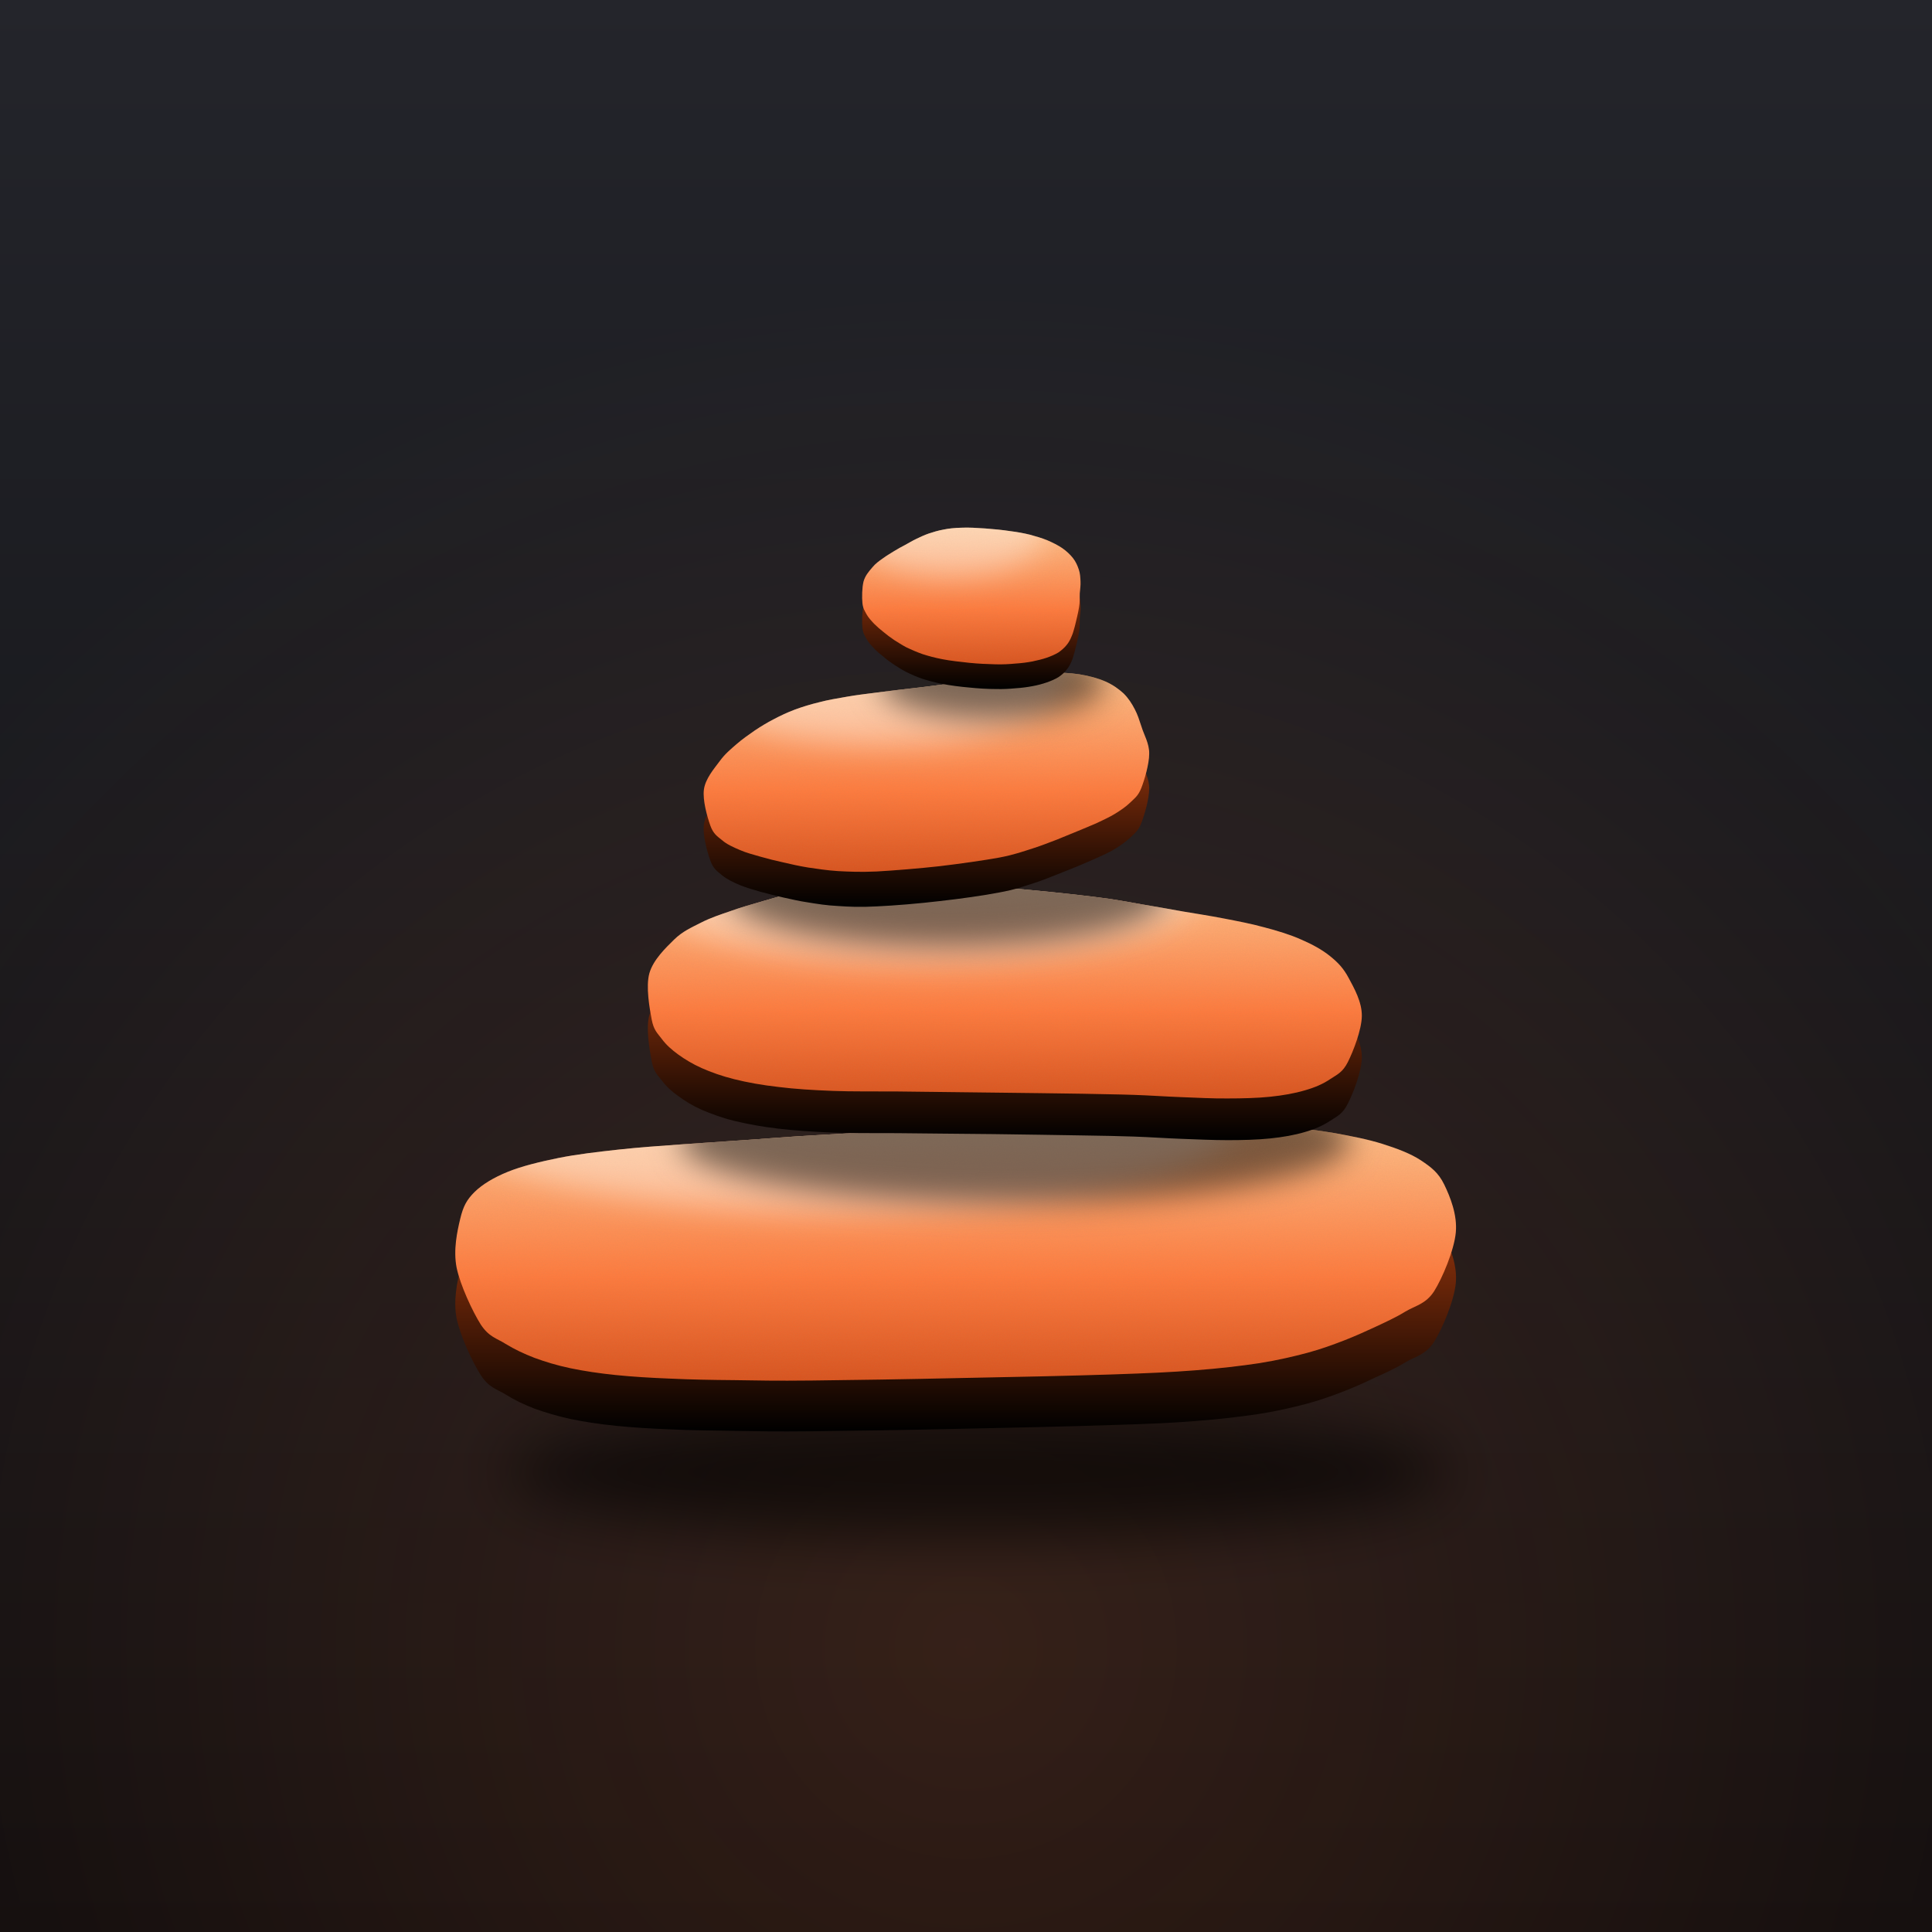
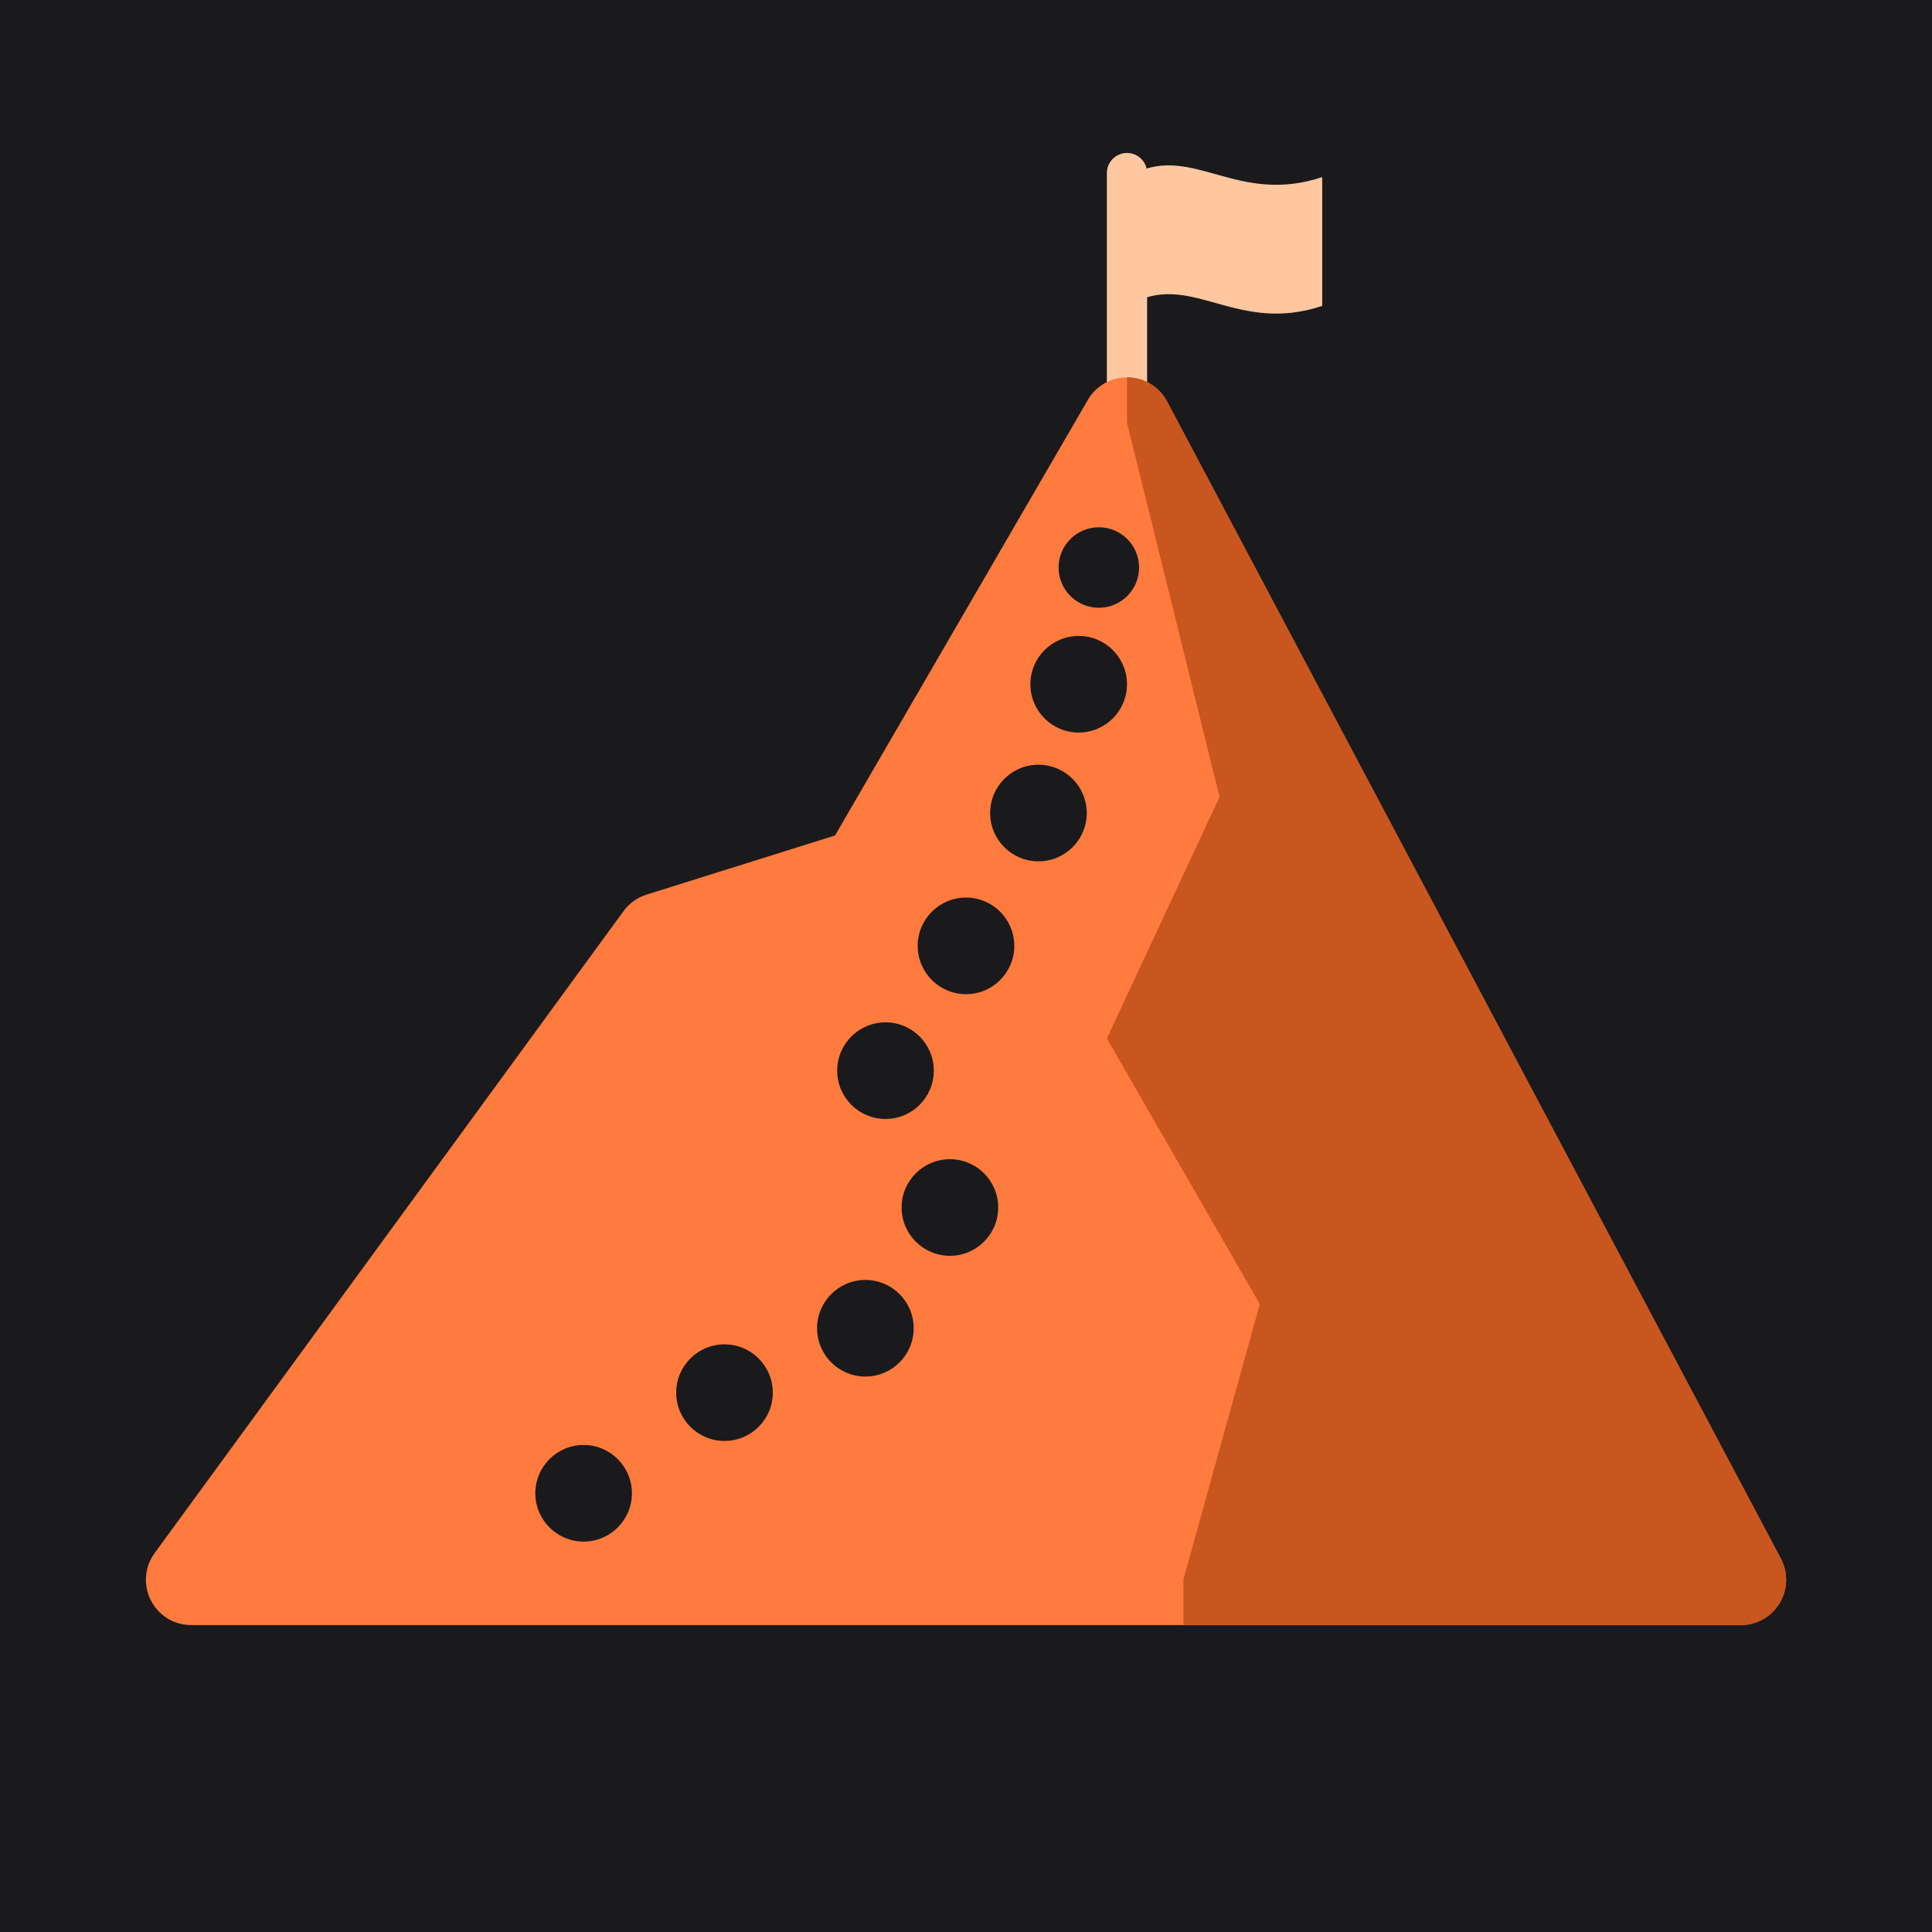
<svg xmlns="http://www.w3.org/2000/svg" viewBox="0 0 1024 1024">
-   <defs>
-     <filter id="blur8" x="-50%" y="-50%" width="200%" height="200%">
-       <feGaussianBlur stdDeviation="8" />
-     </filter>
-     <filter id="blur16" x="-50%" y="-50%" width="200%" height="200%">
-       <feGaussianBlur stdDeviation="16" />
-     </filter>
-     <filter id="blur28" x="-50%" y="-50%" width="200%" height="200%">
-       <feGaussianBlur stdDeviation="28" />
-     </filter>
-     <filter id="blur4" x="-50%" y="-50%" width="200%" height="200%">
-       <feGaussianBlur stdDeviation="4" />
-     </filter>
-     <filter id="grain" x="0" y="0" width="100%" height="100%">
-       <feTurbulence type="fractalNoise" baseFrequency="1.6" numOctaves="2" seed="7" />
-       <feColorMatrix values="0 0 0 0 .35  0 0 0 0 .25  0 0 0 0 .15  0 0 0 .5 0" />
-       <feComposite in2="SourceGraphic" operator="in" />
-     </filter>
-     <linearGradient id="rim" x1="0" y1="0" x2="0" y2="1">
-       <stop offset="0" stop-color="#fff" stop-opacity="0.55" />
-       <stop offset="0.18" stop-color="#fff" stop-opacity="0.08" />
-       <stop offset="0.6" stop-color="#fff" stop-opacity="0" />
-       <stop offset="1" stop-color="#000" stop-opacity="0.25" />
-     </linearGradient>
-     <linearGradient id="sheen" x1="0" y1="0" x2="0" y2="1">
-       <stop offset="0" stop-color="#fff" stop-opacity="0.22" />
-       <stop offset="0.5" stop-color="#fff" stop-opacity="0" />
-     </linearGradient>
-     <linearGradient id="night" x1="0" y1="0" x2="0" y2="1">
-       <stop offset="0" stop-color="#24252B" />
-       <stop offset="1" stop-color="#0B0B0D" />
-     </linearGradient>
-     <radialGradient id="nightlight" cx="0.5" cy="0.85" r="0.7">
-       <stop offset="0" stop-color="#FF7A3D" stop-opacity="0.16" />
-       <stop offset="1" stop-color="#FF7A3D" stop-opacity="0" />
-     </radialGradient>
-     <linearGradient id="c2fill" x1="0" y1="0" x2="0" y2="1">
-       <stop offset="0" stop-color="#FFC08A" />
-       <stop offset="0.6" stop-color="#FF7A3D" />
-       <stop offset="1" stop-color="#D9531E" />
-     </linearGradient>
-     <linearGradient id="c2side" x1="0" y1="0" x2="0" y2="1">
-       <stop offset="0" stop-color="#B8410F" />
-       <stop offset="1" stop-color="#000" />
-     </linearGradient>
-     <clipPath id="tileclip">
-       <path d="M0 0H1024V1024H0Z" />
-     </clipPath>
-   </defs>
-   <g filter="url(#tileshadow)" />
-   <path d="M0 0H1024V1024H0Z" fill="url(#night)" />
-   <path d="M0 0H1024V1024H0Z" fill="url(#nightlight)" />
-   <ellipse cx="518" cy="780.16" rx="250.0" ry="33.6" fill="#000" opacity="0.6" filter="url(#blur16)" />
-   <path d="M771.6 680.1 C770.7 689.5 764.5 704.2 760.1 711.2 C755.6 718.2 750.1 718.9 744.8 722.1 C739.6 725.3 734.2 727.7 728.7 730.2 C723.3 732.8 718.2 735.1 712.3 737.4 C706.3 739.7 700.4 741.9 693.0 743.9 C685.5 745.9 677.4 747.8 667.5 749.4 C657.5 750.9 646.5 752.2 633.4 753.2 C620.4 754.2 609.8 754.7 589.0 755.3 C568.1 756.0 534.8 756.8 508.4 757.3 C482.0 757.9 450.3 758.4 430.5 758.6 C410.6 758.8 401.8 758.6 389.3 758.4 C376.8 758.2 366.0 758.1 355.5 757.6 C345.0 757.2 335.3 756.6 326.4 755.7 C317.6 754.8 309.6 753.6 302.4 752.1 C295.2 750.5 289.1 748.7 283.3 746.6 C277.6 744.4 272.8 742.1 268.0 739.1 C263.3 736.2 259.2 735.6 254.8 728.8 C250.5 722.1 243.9 708.0 242.0 698.7 C240.2 689.4 242.3 679.6 243.9 673.0 C245.5 666.3 247.3 662.9 251.5 658.7 C255.7 654.5 261.7 651.0 269.1 648.0 C276.5 645.0 286.0 642.6 295.8 640.7 C305.6 638.7 317.0 637.4 327.9 636.2 C338.9 634.9 350.4 634.2 361.7 633.4 C373.0 632.5 383.7 631.9 395.8 631.1 C407.8 630.3 415.8 629.5 433.8 628.4 C451.8 627.4 480.1 625.9 503.7 624.7 C527.4 623.6 557.0 622.3 575.7 621.6 C594.5 621.0 603.8 620.8 616.2 620.8 C628.5 620.9 639.1 621.2 649.7 621.7 C660.3 622.2 670.1 622.9 679.7 623.9 C689.4 624.9 698.7 626.0 707.6 627.5 C716.4 629.1 725.2 630.8 732.8 633.2 C740.4 635.6 747.6 638.3 753.1 641.9 C758.5 645.5 762.4 648.4 765.5 654.8 C768.6 661.2 772.5 670.7 771.6 680.1Z" fill="url(#c2side)" />
-   <path d="M771.6 653.3 C770.7 662.7 764.5 677.4 760.1 684.4 C755.6 691.3 750.1 692.0 744.8 695.2 C739.6 698.4 734.2 700.8 728.7 703.4 C723.3 705.9 718.2 708.2 712.3 710.5 C706.3 712.8 700.4 715.0 693.0 717.0 C685.5 719.0 677.4 720.9 667.5 722.5 C657.5 724.0 646.5 725.3 633.4 726.3 C620.4 727.3 609.8 727.8 589.0 728.5 C568.1 729.2 534.8 729.9 508.4 730.4 C482.0 731.0 450.3 731.5 430.5 731.7 C410.6 731.9 401.8 731.7 389.3 731.5 C376.8 731.4 366.0 731.2 355.5 730.7 C345.0 730.3 335.3 729.7 326.4 728.8 C317.6 727.9 309.6 726.7 302.4 725.2 C295.2 723.7 289.1 721.8 283.3 719.7 C277.6 717.5 272.8 715.2 268.0 712.3 C263.3 709.3 259.2 708.7 254.8 702.0 C250.5 695.2 243.9 681.1 242.0 671.8 C240.2 662.5 242.3 652.8 243.9 646.1 C245.5 639.4 247.3 636.0 251.5 631.8 C255.7 627.7 261.7 624.1 269.1 621.1 C276.5 618.1 286.0 615.8 295.8 613.8 C305.6 611.8 317.0 610.5 327.9 609.3 C338.9 608.1 350.4 607.3 361.7 606.5 C373.0 605.7 383.7 605.0 395.8 604.2 C407.8 603.4 415.8 602.6 433.8 601.6 C451.8 600.5 480.1 599.0 503.7 597.8 C527.4 596.7 557.0 595.4 575.7 594.7 C594.5 594.1 603.8 594.0 616.2 594.0 C628.5 594.0 639.1 594.3 649.7 594.8 C660.3 595.3 670.1 596.0 679.7 597.0 C689.4 598.0 698.7 599.1 707.6 600.6 C716.4 602.2 725.2 603.9 732.8 606.3 C740.4 608.7 747.6 611.4 753.1 615.0 C758.5 618.6 762.4 621.5 765.5 627.9 C768.6 634.3 772.5 643.9 771.6 653.3Z" fill="url(#c2fill)" />
-   <clipPath id="c2c0">
-     <path d="M771.6 653.3 C770.7 662.7 764.5 677.4 760.1 684.4 C755.6 691.3 750.1 692.0 744.8 695.2 C739.6 698.4 734.2 700.8 728.7 703.4 C723.3 705.9 718.2 708.2 712.3 710.5 C706.3 712.8 700.4 715.0 693.0 717.0 C685.5 719.0 677.4 720.9 667.5 722.5 C657.5 724.0 646.5 725.3 633.4 726.3 C620.4 727.3 609.8 727.8 589.0 728.5 C568.1 729.2 534.8 729.9 508.4 730.4 C482.0 731.0 450.3 731.5 430.5 731.7 C410.6 731.9 401.8 731.7 389.3 731.5 C376.8 731.4 366.0 731.2 355.5 730.7 C345.0 730.3 335.3 729.7 326.4 728.8 C317.6 727.9 309.6 726.7 302.4 725.2 C295.2 723.7 289.1 721.8 283.3 719.7 C277.6 717.5 272.8 715.2 268.0 712.3 C263.3 709.3 259.2 708.7 254.8 702.0 C250.5 695.2 243.9 681.1 242.0 671.8 C240.2 662.5 242.3 652.8 243.9 646.1 C245.5 639.4 247.3 636.0 251.5 631.8 C255.7 627.7 261.7 624.1 269.1 621.1 C276.5 618.1 286.0 615.8 295.8 613.8 C305.6 611.8 317.0 610.5 327.9 609.3 C338.9 608.1 350.4 607.3 361.7 606.5 C373.0 605.7 383.7 605.0 395.8 604.2 C407.8 603.4 415.8 602.6 433.8 601.6 C451.8 600.5 480.1 599.0 503.7 597.8 C527.4 596.7 557.0 595.4 575.7 594.7 C594.5 594.1 603.8 594.0 616.2 594.0 C628.5 594.0 639.1 594.3 649.7 594.8 C660.3 595.3 670.1 596.0 679.7 597.0 C689.4 598.0 698.7 599.1 707.6 600.6 C716.4 602.2 725.2 603.9 732.8 606.3 C740.4 608.7 747.6 611.4 753.1 615.0 C758.5 618.6 762.4 621.5 765.5 627.9 C768.6 634.3 772.5 643.9 771.6 653.3Z" />
-   </clipPath>
-   <g clip-path="url(#c2c0)">
-     <path d="M771.6 653.3 C770.7 662.7 764.5 677.4 760.1 684.4 C755.6 691.3 750.1 692.0 744.8 695.2 C739.6 698.4 734.2 700.8 728.7 703.4 C723.3 705.9 718.2 708.2 712.3 710.5 C706.3 712.8 700.4 715.0 693.0 717.0 C685.5 719.0 677.4 720.9 667.5 722.5 C657.5 724.0 646.5 725.3 633.4 726.3 C620.4 727.3 609.8 727.8 589.0 728.5 C568.1 729.2 534.8 729.9 508.4 730.4 C482.0 731.0 450.3 731.5 430.5 731.7 C410.6 731.9 401.8 731.7 389.3 731.5 C376.8 731.4 366.0 731.2 355.5 730.7 C345.0 730.3 335.3 729.7 326.4 728.8 C317.6 727.9 309.6 726.7 302.4 725.2 C295.2 723.7 289.1 721.8 283.3 719.7 C277.6 717.5 272.8 715.2 268.0 712.3 C263.3 709.3 259.2 708.7 254.8 702.0 C250.5 695.2 243.9 681.1 242.0 671.8 C240.2 662.5 242.3 652.8 243.9 646.1 C245.5 639.4 247.3 636.0 251.5 631.8 C255.7 627.7 261.7 624.1 269.1 621.1 C276.5 618.1 286.0 615.8 295.8 613.8 C305.6 611.8 317.0 610.5 327.9 609.3 C338.9 608.1 350.4 607.3 361.7 606.5 C373.0 605.7 383.7 605.0 395.8 604.2 C407.8 603.4 415.8 602.6 433.8 601.6 C451.8 600.5 480.1 599.0 503.7 597.8 C527.4 596.7 557.0 595.4 575.7 594.7 C594.5 594.1 603.8 594.0 616.2 594.0 C628.5 594.0 639.1 594.3 649.7 594.8 C660.3 595.3 670.1 596.0 679.7 597.0 C689.4 598.0 698.7 599.1 707.6 600.6 C716.4 602.2 725.2 603.9 732.8 606.3 C740.4 608.7 747.6 611.4 753.1 615.0 C758.5 618.6 762.4 621.5 765.5 627.9 C768.6 634.3 772.5 643.9 771.6 653.3Z" fill="#fff" filter="url(#grain)" opacity=".22" />
-     <ellipse cx="446.0" cy="592.0" rx="210.0" ry="50.4" fill="#fff" opacity="0.36" filter="url(#blur8)" />
-     <ellipse cx="538" cy="604.24" rx="178.0" ry="33.12" fill="#000" opacity=".5" filter="url(#blur8)" />
-   </g>
-   <path d="M721.8 560.6 C721.7 568.0 717.2 579.4 714.4 584.9 C711.6 590.5 708.9 591.5 705.1 594.0 C701.3 596.5 696.9 598.5 691.6 600.0 C686.2 601.6 680.0 602.7 673.2 603.4 C666.4 604.1 658.5 604.3 650.7 604.3 C642.8 604.3 634.4 603.9 626.1 603.6 C617.8 603.3 609.7 602.7 600.9 602.4 C592.2 602.1 586.1 602.0 573.7 601.8 C561.4 601.6 543.2 601.3 526.9 601.1 C510.5 600.9 489.8 600.8 475.6 600.6 C461.4 600.5 452.1 600.7 441.5 600.3 C431.0 599.9 421.2 599.2 412.5 598.2 C403.7 597.2 396.0 595.7 389.2 594.1 C382.4 592.4 376.9 590.3 371.9 588.2 C367.0 586.0 363.1 583.6 359.6 581.0 C356.0 578.5 353.1 575.8 350.8 572.7 C348.4 569.6 346.5 568.2 345.4 562.4 C344.3 556.6 342.2 544.9 344.2 537.9 C346.2 530.8 352.7 524.6 357.3 520.1 C361.8 515.7 366.5 513.7 371.4 511.2 C376.4 508.6 381.9 506.8 387.2 504.9 C392.5 503.1 397.8 501.6 403.0 500.1 C408.3 498.6 413.2 497.1 418.7 495.8 C424.2 494.4 429.5 493.1 436.0 492.0 C442.4 491.0 449.1 490.0 457.3 489.6 C465.5 489.2 472.5 489.0 485.2 489.5 C497.9 490.0 517.6 491.4 533.4 492.7 C549.1 494.0 567.7 495.9 579.6 497.4 C591.6 498.8 597.2 500.1 605.1 501.4 C613.0 502.7 619.7 503.9 627.0 505.1 C634.2 506.4 641.4 507.5 648.6 508.9 C655.8 510.3 663.3 511.7 670.1 513.6 C677.0 515.4 683.9 517.5 689.7 520.1 C695.5 522.6 700.8 525.5 705.0 528.9 C709.2 532.3 712.1 535.3 714.9 540.5 C717.7 545.8 721.9 553.2 721.8 560.6Z" fill="url(#c2side)" />
-   <path d="M721.8 538.5 C721.7 545.9 717.2 557.3 714.4 562.9 C711.6 568.4 708.9 569.4 705.1 571.9 C701.3 574.5 696.9 576.4 691.6 577.9 C686.2 579.5 680.0 580.6 673.2 581.3 C666.4 582.0 658.5 582.2 650.7 582.2 C642.8 582.3 634.4 581.8 626.1 581.5 C617.8 581.2 609.7 580.6 600.9 580.3 C592.2 580.0 586.1 580.0 573.7 579.7 C561.4 579.5 543.2 579.3 526.9 579.1 C510.5 578.9 489.8 578.7 475.6 578.5 C461.4 578.4 452.1 578.6 441.5 578.2 C431.0 577.8 421.2 577.2 412.5 576.1 C403.7 575.1 396.0 573.7 389.2 572.0 C382.4 570.3 376.9 568.3 371.9 566.1 C367.0 563.9 363.1 561.5 359.6 559.0 C356.0 556.4 353.1 553.8 350.8 550.7 C348.4 547.5 346.5 546.1 345.4 540.3 C344.3 534.5 342.2 522.9 344.2 515.8 C346.2 508.8 352.7 502.5 357.3 498.0 C361.8 493.6 366.5 491.6 371.4 489.1 C376.4 486.5 381.9 484.7 387.2 482.9 C392.5 481.0 397.8 479.5 403.0 478.0 C408.3 476.5 413.2 475.0 418.7 473.7 C424.2 472.4 429.5 471.0 436.0 469.9 C442.4 468.9 449.1 468.0 457.3 467.5 C465.5 467.1 472.5 466.9 485.2 467.4 C497.9 467.9 517.6 469.3 533.4 470.6 C549.1 471.9 567.7 473.8 579.6 475.3 C591.6 476.7 597.2 478.0 605.1 479.3 C613.0 480.6 619.7 481.8 627.0 483.1 C634.2 484.3 641.4 485.4 648.6 486.8 C655.8 488.2 663.3 489.6 670.1 491.5 C677.0 493.3 683.9 495.4 689.7 498.0 C695.5 500.5 700.8 503.4 705.0 506.8 C709.2 510.2 712.1 513.2 714.9 518.5 C717.7 523.7 721.9 531.1 721.8 538.5Z" fill="url(#c2fill)" />
-   <clipPath id="c2c1">
-     <path d="M721.8 538.5 C721.7 545.9 717.2 557.3 714.4 562.9 C711.6 568.4 708.9 569.4 705.1 571.9 C701.3 574.5 696.9 576.4 691.6 577.9 C686.2 579.5 680.0 580.6 673.2 581.3 C666.4 582.0 658.5 582.2 650.7 582.2 C642.8 582.3 634.4 581.8 626.1 581.5 C617.8 581.2 609.7 580.6 600.9 580.3 C592.2 580.0 586.1 580.0 573.7 579.7 C561.4 579.5 543.2 579.3 526.9 579.1 C510.5 578.9 489.8 578.7 475.6 578.5 C461.4 578.4 452.1 578.6 441.5 578.2 C431.0 577.8 421.2 577.2 412.5 576.1 C403.7 575.1 396.0 573.7 389.2 572.0 C382.4 570.3 376.9 568.3 371.9 566.1 C367.0 563.9 363.1 561.5 359.6 559.0 C356.0 556.4 353.1 553.8 350.8 550.7 C348.4 547.5 346.5 546.1 345.4 540.3 C344.3 534.5 342.2 522.9 344.2 515.8 C346.2 508.8 352.7 502.5 357.3 498.0 C361.8 493.6 366.5 491.6 371.4 489.1 C376.4 486.5 381.9 484.7 387.2 482.9 C392.5 481.0 397.8 479.5 403.0 478.0 C408.3 476.5 413.2 475.0 418.7 473.7 C424.2 472.4 429.5 471.0 436.0 469.9 C442.4 468.9 449.1 468.0 457.3 467.5 C465.5 467.1 472.5 466.9 485.2 467.4 C497.9 467.9 517.6 469.3 533.4 470.6 C549.1 471.9 567.7 473.8 579.6 475.3 C591.6 476.7 597.2 478.0 605.1 479.3 C613.0 480.6 619.7 481.8 627.0 483.1 C634.2 484.3 641.4 485.4 648.6 486.8 C655.8 488.2 663.3 489.6 670.1 491.5 C677.0 493.3 683.9 495.4 689.7 498.0 C695.5 500.5 700.8 503.4 705.0 506.8 C709.2 510.2 712.1 513.2 714.9 518.5 C717.7 523.7 721.9 531.1 721.8 538.5Z" />
-   </clipPath>
-   <g clip-path="url(#c2c1)">
-     <path d="M721.8 538.5 C721.7 545.9 717.2 557.3 714.4 562.9 C711.6 568.4 708.9 569.4 705.1 571.9 C701.3 574.5 696.9 576.4 691.6 577.9 C686.2 579.5 680.0 580.6 673.2 581.3 C666.4 582.0 658.5 582.2 650.7 582.2 C642.8 582.3 634.4 581.8 626.1 581.5 C617.8 581.2 609.7 580.6 600.9 580.3 C592.2 580.0 586.1 580.0 573.7 579.7 C561.4 579.5 543.2 579.3 526.9 579.1 C510.5 578.9 489.8 578.7 475.6 578.5 C461.4 578.4 452.1 578.6 441.5 578.2 C431.0 577.8 421.2 577.2 412.5 576.1 C403.7 575.1 396.0 573.7 389.2 572.0 C382.4 570.3 376.9 568.3 371.9 566.1 C367.0 563.9 363.1 561.5 359.6 559.0 C356.0 556.4 353.1 553.8 350.8 550.7 C348.4 547.5 346.5 546.1 345.4 540.3 C344.3 534.5 342.2 522.9 344.2 515.8 C346.2 508.8 352.7 502.5 357.3 498.0 C361.8 493.6 366.5 491.6 371.4 489.1 C376.4 486.5 381.9 484.7 387.2 482.9 C392.5 481.0 397.8 479.5 403.0 478.0 C408.3 476.5 413.2 475.0 418.7 473.7 C424.2 472.4 429.5 471.0 436.0 469.9 C442.4 468.9 449.1 468.0 457.3 467.5 C465.5 467.1 472.5 466.9 485.2 467.4 C497.9 467.9 517.6 469.3 533.4 470.6 C549.1 471.9 567.7 473.8 579.6 475.3 C591.6 476.7 597.2 478.0 605.1 479.3 C613.0 480.6 619.7 481.8 627.0 483.1 C634.2 484.3 641.4 485.4 648.6 486.8 C655.8 488.2 663.3 489.6 670.1 491.5 C677.0 493.3 683.9 495.4 689.7 498.0 C695.5 500.5 700.8 503.4 705.0 506.8 C709.2 510.2 712.1 513.2 714.9 518.5 C717.7 523.7 721.9 531.1 721.8 538.5Z" fill="#fff" filter="url(#grain)" opacity=".22" />
-     <ellipse cx="487.28" cy="469.0" rx="149.52" ry="41.4" fill="#fff" opacity="0.36" filter="url(#blur8)" />
-     <ellipse cx="502" cy="473.68" rx="116.0" ry="27.84" fill="#000" opacity=".5" filter="url(#blur8)" />
-   </g>
-   <path d="M609.1 418.0 C609.1 423.4 606.6 431.9 604.9 436.3 C603.2 440.6 601.3 441.7 599.0 444.0 C596.6 446.2 593.9 448.1 591.0 449.9 C588.1 451.7 584.7 453.2 581.4 454.7 C578.1 456.2 574.7 457.6 571.2 459.1 C567.6 460.5 564.2 462.0 560.2 463.5 C556.2 465.1 552.3 466.7 547.3 468.3 C542.2 469.9 538.0 471.5 529.8 473.0 C521.6 474.6 508.9 476.4 498.0 477.6 C487.2 478.9 473.7 480.0 464.7 480.4 C455.7 480.9 450.2 480.6 444.2 480.2 C438.1 479.9 433.2 479.1 428.3 478.3 C423.5 477.6 419.4 476.6 415.2 475.7 C411.0 474.7 407.1 473.8 403.2 472.7 C399.4 471.6 395.5 470.5 392.1 469.1 C388.6 467.6 385.2 466.0 382.7 463.9 C380.1 461.7 378.1 460.6 376.5 456.1 C374.9 451.6 372.3 442.7 373.1 437.0 C373.9 431.3 378.5 426.0 381.4 422.0 C384.3 418.0 387.3 415.7 390.4 413.0 C393.5 410.3 396.7 408.0 400.0 405.8 C403.3 403.6 406.6 401.6 410.1 399.7 C413.7 397.9 417.3 396.2 421.3 394.7 C425.4 393.2 429.6 391.9 434.2 390.7 C438.7 389.6 443.5 388.7 448.7 387.9 C453.8 387.0 458.1 386.4 465.1 385.5 C472.0 384.6 481.8 383.6 490.4 382.5 C499.1 381.5 509.3 380.1 517.0 379.1 C524.7 378.1 530.1 377.1 536.4 376.4 C542.7 375.8 549.1 375.1 555.0 375.0 C560.9 374.9 566.9 375.1 572.1 375.9 C577.2 376.7 582.0 378.1 585.9 379.8 C589.8 381.5 593.0 383.7 595.6 386.2 C598.1 388.6 599.9 391.4 601.4 394.4 C603.0 397.4 603.8 400.0 605.1 404.0 C606.3 407.9 609.2 412.7 609.1 418.0Z" fill="url(#c2side)" />
-   <path d="M609.1 399.5 C609.1 404.9 606.6 413.4 604.9 417.7 C603.2 422.0 601.3 423.1 599.0 425.4 C596.6 427.7 593.9 429.5 591.0 431.3 C588.1 433.1 584.7 434.6 581.4 436.2 C578.1 437.7 574.7 439.0 571.2 440.5 C567.6 442.0 564.2 443.4 560.2 445.0 C556.2 446.5 552.3 448.1 547.3 449.7 C542.2 451.3 538.0 452.9 529.8 454.5 C521.6 456.0 508.9 457.8 498.0 459.1 C487.2 460.3 473.7 461.4 464.7 461.9 C455.7 462.3 450.2 462.0 444.2 461.7 C438.1 461.3 433.2 460.5 428.3 459.8 C423.5 459.0 419.4 458.1 415.2 457.1 C411.0 456.2 407.1 455.2 403.2 454.1 C399.4 453.0 395.5 452.0 392.1 450.5 C388.6 449.0 385.2 447.5 382.7 445.3 C380.1 443.2 378.1 442.0 376.5 437.6 C374.9 433.1 372.3 424.1 373.1 418.4 C373.9 412.7 378.5 407.4 381.4 403.5 C384.3 399.5 387.3 397.1 390.4 394.4 C393.5 391.7 396.7 389.5 400.0 387.2 C403.3 385.0 406.6 383.0 410.1 381.2 C413.7 379.3 417.3 377.6 421.3 376.1 C425.4 374.6 429.6 373.3 434.2 372.2 C438.7 371.0 443.5 370.2 448.7 369.3 C453.8 368.4 458.1 367.9 465.1 367.0 C472.0 366.1 481.8 365.0 490.4 364.0 C499.1 362.9 509.3 361.6 517.0 360.6 C524.7 359.6 530.1 358.6 536.4 357.9 C542.7 357.2 549.1 356.5 555.0 356.5 C560.9 356.4 566.9 356.6 572.1 357.4 C577.2 358.2 582.0 359.5 585.9 361.2 C589.8 362.9 593.0 365.2 595.6 367.6 C598.1 370.1 599.9 372.9 601.4 375.8 C603.0 378.8 603.8 381.5 605.1 385.4 C606.3 389.4 609.2 394.1 609.1 399.5Z" fill="url(#c2fill)" />
-   <clipPath id="c2c2">
-     <path d="M609.1 399.5 C609.1 404.9 606.6 413.4 604.9 417.7 C603.2 422.0 601.3 423.1 599.0 425.4 C596.6 427.7 593.9 429.5 591.0 431.3 C588.1 433.1 584.7 434.6 581.4 436.2 C578.1 437.7 574.7 439.0 571.2 440.5 C567.6 442.0 564.2 443.4 560.2 445.0 C556.2 446.5 552.3 448.1 547.3 449.7 C542.2 451.3 538.0 452.9 529.8 454.5 C521.6 456.0 508.9 457.8 498.0 459.1 C487.2 460.3 473.7 461.4 464.7 461.9 C455.7 462.3 450.2 462.0 444.2 461.7 C438.1 461.3 433.2 460.5 428.3 459.8 C423.5 459.0 419.4 458.1 415.2 457.1 C411.0 456.2 407.1 455.2 403.2 454.1 C399.4 453.0 395.5 452.0 392.1 450.5 C388.6 449.0 385.2 447.5 382.7 445.3 C380.1 443.2 378.1 442.0 376.5 437.6 C374.9 433.1 372.3 424.1 373.1 418.4 C373.9 412.7 378.5 407.4 381.4 403.5 C384.3 399.5 387.3 397.1 390.4 394.4 C393.5 391.7 396.7 389.5 400.0 387.2 C403.3 385.0 406.6 383.0 410.1 381.2 C413.7 379.3 417.3 377.6 421.3 376.1 C425.4 374.6 429.6 373.3 434.2 372.2 C438.7 371.0 443.5 370.2 448.7 369.3 C453.8 368.4 458.1 367.9 465.1 367.0 C472.0 366.1 481.8 365.0 490.4 364.0 C499.1 362.9 509.3 361.6 517.0 360.6 C524.7 359.6 530.1 358.6 536.4 357.9 C542.7 357.2 549.1 356.5 555.0 356.5 C560.9 356.4 566.9 356.6 572.1 357.4 C577.2 358.2 582.0 359.5 585.9 361.2 C589.8 362.9 593.0 365.2 595.6 367.6 C598.1 370.1 599.9 372.9 601.4 375.8 C603.0 378.8 603.8 381.5 605.1 385.4 C606.3 389.4 609.2 394.1 609.1 399.5Z" />
-   </clipPath>
-   <g clip-path="url(#c2c2)">
-     <path d="M609.1 399.5 C609.1 404.9 606.6 413.4 604.9 417.7 C603.2 422.0 601.3 423.1 599.0 425.4 C596.6 427.7 593.9 429.5 591.0 431.3 C588.1 433.1 584.7 434.6 581.4 436.2 C578.1 437.7 574.7 439.0 571.2 440.5 C567.6 442.0 564.2 443.4 560.2 445.0 C556.2 446.5 552.3 448.1 547.3 449.7 C542.2 451.3 538.0 452.9 529.8 454.5 C521.6 456.0 508.9 457.8 498.0 459.1 C487.2 460.3 473.7 461.4 464.7 461.9 C455.7 462.3 450.2 462.0 444.2 461.7 C438.1 461.3 433.2 460.5 428.3 459.8 C423.5 459.0 419.4 458.1 415.2 457.1 C411.0 456.2 407.1 455.2 403.2 454.1 C399.4 453.0 395.5 452.0 392.1 450.5 C388.6 449.0 385.2 447.5 382.7 445.3 C380.1 443.2 378.1 442.0 376.5 437.6 C374.9 433.1 372.3 424.1 373.1 418.4 C373.9 412.7 378.5 407.4 381.4 403.5 C384.3 399.5 387.3 397.1 390.4 394.4 C393.5 391.7 396.7 389.5 400.0 387.2 C403.3 385.0 406.6 383.0 410.1 381.2 C413.7 379.3 417.3 377.6 421.3 376.1 C425.4 374.6 429.6 373.3 434.2 372.2 C438.7 371.0 443.5 370.2 448.7 369.3 C453.8 368.4 458.1 367.9 465.1 367.0 C472.0 366.1 481.8 365.0 490.4 364.0 C499.1 362.9 509.3 361.6 517.0 360.6 C524.7 359.6 530.1 358.6 536.4 357.9 C542.7 357.2 549.1 356.5 555.0 356.5 C560.9 356.4 566.9 356.6 572.1 357.4 C577.2 358.2 582.0 359.5 585.9 361.2 C589.8 362.9 593.0 365.2 595.6 367.6 C598.1 370.1 599.9 372.9 601.4 375.8 C603.0 378.8 603.8 381.5 605.1 385.4 C606.3 389.4 609.2 394.1 609.1 399.5Z" fill="#fff" filter="url(#grain)" opacity=".22" />
-     <ellipse cx="466.16" cy="360.0" rx="97.44" ry="34.8" fill="#fff" opacity="0.36" filter="url(#blur8)" />
-     <ellipse cx="526" cy="361.36" rx="60.0" ry="19.68" fill="#000" opacity=".5" filter="url(#blur8)" />
-   </g>
-   <path d="M571.9 335.1 C571.5 338.0 570.3 342.4 569.7 345.0 C569.0 347.5 568.7 348.7 568.0 350.4 C567.3 352.0 566.5 353.6 565.3 355.0 C564.2 356.4 562.7 357.8 561.0 358.9 C559.2 360.0 557.1 360.9 554.8 361.7 C552.5 362.5 549.9 363.2 547.1 363.7 C544.4 364.2 541.4 364.6 538.2 364.8 C535.0 365.1 531.8 365.3 527.7 365.2 C523.7 365.2 518.4 364.9 513.7 364.4 C509.0 364.0 503.6 363.3 499.5 362.5 C495.4 361.7 492.1 360.8 489.0 359.8 C485.9 358.8 483.1 357.5 480.6 356.3 C478.1 355.0 476.0 353.7 473.9 352.3 C471.8 350.9 470.0 349.6 468.3 348.1 C466.5 346.7 464.8 345.3 463.3 343.7 C461.8 342.1 460.3 340.5 459.3 338.7 C458.3 336.9 457.4 335.6 457.1 332.7 C456.8 329.8 456.9 324.4 457.7 321.3 C458.6 318.2 460.6 315.9 462.3 313.9 C464.0 311.9 466.0 310.5 468.0 309.0 C469.9 307.6 472.0 306.4 473.9 305.2 C475.9 304.0 477.8 303.0 479.8 301.9 C481.8 300.8 483.6 299.7 485.7 298.7 C487.8 297.7 489.9 296.7 492.2 295.9 C494.6 295.1 497.2 294.3 500.0 293.8 C502.9 293.3 505.8 292.9 509.5 292.8 C513.2 292.7 517.9 292.9 522.3 293.2 C526.6 293.5 531.5 294.0 535.4 294.6 C539.4 295.1 542.6 295.7 545.9 296.6 C549.2 297.4 552.3 298.3 555.2 299.5 C558.0 300.7 560.8 302.1 563.0 303.6 C565.3 305.2 567.2 307.0 568.7 308.9 C570.2 310.8 571.1 312.9 571.8 315.0 C572.5 317.0 572.6 319.2 572.7 321.3 C572.8 323.4 572.5 325.3 572.3 327.6 C572.2 329.9 572.4 332.2 571.9 335.1Z" fill="url(#c2side)" />
-   <path d="M571.9 321.9 C571.5 324.8 570.3 329.3 569.7 331.9 C569.0 334.4 568.7 335.6 568.0 337.2 C567.3 338.9 566.5 340.5 565.3 341.9 C564.2 343.3 562.7 344.6 561.0 345.8 C559.2 346.9 557.1 347.8 554.8 348.6 C552.5 349.4 549.9 350.0 547.1 350.6 C544.4 351.1 541.4 351.5 538.2 351.7 C535.0 352.0 531.8 352.2 527.7 352.1 C523.7 352.0 518.4 351.8 513.7 351.3 C509.0 350.8 503.6 350.2 499.5 349.4 C495.4 348.6 492.1 347.7 489.0 346.7 C485.9 345.6 483.1 344.4 480.6 343.2 C478.1 341.9 476.0 340.5 473.9 339.2 C471.8 337.8 470.0 336.4 468.3 335.0 C466.5 333.6 464.8 332.1 463.3 330.6 C461.8 329.0 460.3 327.4 459.3 325.6 C458.3 323.7 457.4 322.5 457.1 319.6 C456.8 316.7 456.9 311.3 457.7 308.2 C458.6 305.0 460.6 302.8 462.3 300.8 C464.0 298.7 466.0 297.3 468.0 295.9 C469.9 294.5 472.0 293.3 473.9 292.1 C475.9 290.9 477.8 289.8 479.8 288.8 C481.8 287.7 483.6 286.6 485.7 285.6 C487.8 284.6 489.9 283.6 492.2 282.8 C494.6 282.0 497.2 281.2 500.0 280.7 C502.9 280.1 505.8 279.8 509.5 279.7 C513.2 279.5 517.9 279.8 522.3 280.1 C526.6 280.4 531.5 280.9 535.4 281.5 C539.4 282.0 542.6 282.6 545.9 283.4 C549.2 284.3 552.3 285.2 555.2 286.4 C558.0 287.6 560.8 289.0 563.0 290.5 C565.3 292.1 567.2 293.9 568.7 295.8 C570.2 297.7 571.1 299.8 571.8 301.9 C572.5 303.9 572.6 306.1 572.7 308.2 C572.8 310.3 572.5 312.2 572.3 314.5 C572.2 316.8 572.4 319.0 571.9 321.9Z" fill="url(#c2fill)" />
-   <clipPath id="c2c3">
-     <path d="M571.9 321.9 C571.5 324.8 570.3 329.3 569.7 331.9 C569.0 334.4 568.7 335.6 568.0 337.2 C567.3 338.9 566.5 340.5 565.3 341.9 C564.2 343.3 562.7 344.6 561.0 345.8 C559.2 346.9 557.1 347.8 554.8 348.6 C552.5 349.4 549.9 350.0 547.1 350.6 C544.4 351.1 541.4 351.5 538.2 351.7 C535.0 352.0 531.8 352.2 527.7 352.1 C523.7 352.0 518.4 351.8 513.7 351.3 C509.0 350.8 503.6 350.2 499.5 349.4 C495.4 348.6 492.1 347.7 489.0 346.7 C485.9 345.6 483.1 344.4 480.6 343.2 C478.1 341.9 476.0 340.5 473.9 339.2 C471.8 337.8 470.0 336.4 468.3 335.0 C466.5 333.6 464.8 332.1 463.3 330.6 C461.8 329.0 460.3 327.4 459.3 325.6 C458.3 323.7 457.4 322.5 457.1 319.6 C456.8 316.7 456.9 311.3 457.7 308.2 C458.6 305.0 460.6 302.8 462.3 300.8 C464.0 298.7 466.0 297.3 468.0 295.9 C469.9 294.5 472.0 293.3 473.9 292.1 C475.9 290.9 477.8 289.8 479.8 288.8 C481.8 287.7 483.6 286.6 485.7 285.6 C487.8 284.6 489.9 283.6 492.2 282.8 C494.6 282.0 497.2 281.2 500.0 280.7 C502.9 280.1 505.8 279.8 509.5 279.7 C513.2 279.5 517.9 279.8 522.3 280.1 C526.6 280.4 531.5 280.9 535.4 281.5 C539.4 282.0 542.6 282.6 545.9 283.4 C549.2 284.3 552.3 285.2 555.2 286.4 C558.0 287.6 560.8 289.0 563.0 290.5 C565.3 292.1 567.2 293.9 568.7 295.8 C570.2 297.7 571.1 299.8 571.8 301.9 C572.5 303.9 572.6 306.1 572.7 308.2 C572.8 310.3 572.5 312.2 572.3 314.5 C572.2 316.8 572.4 319.0 571.9 321.9Z" />
-   </clipPath>
-   <g clip-path="url(#c2c3)">
-     <path d="M571.9 321.9 C571.5 324.8 570.3 329.3 569.7 331.9 C569.0 334.4 568.7 335.6 568.0 337.2 C567.3 338.9 566.5 340.5 565.3 341.9 C564.2 343.3 562.7 344.6 561.0 345.8 C559.2 346.9 557.1 347.8 554.8 348.6 C552.5 349.4 549.9 350.0 547.1 350.6 C544.4 351.1 541.4 351.5 538.2 351.7 C535.0 352.0 531.8 352.2 527.7 352.1 C523.7 352.0 518.4 351.8 513.7 351.3 C509.0 350.8 503.6 350.2 499.5 349.4 C495.4 348.6 492.1 347.7 489.0 346.7 C485.9 345.6 483.1 344.4 480.6 343.2 C478.1 341.9 476.0 340.5 473.9 339.2 C471.8 337.8 470.0 336.4 468.3 335.0 C466.5 333.6 464.8 332.1 463.3 330.6 C461.8 329.0 460.3 327.4 459.3 325.6 C458.3 323.7 457.4 322.5 457.1 319.6 C456.8 316.7 456.9 311.3 457.7 308.2 C458.6 305.0 460.6 302.8 462.3 300.8 C464.0 298.7 466.0 297.3 468.0 295.9 C469.9 294.5 472.0 293.3 473.9 292.1 C475.9 290.9 477.8 289.8 479.8 288.8 C481.8 287.7 483.6 286.6 485.7 285.6 C487.8 284.6 489.9 283.6 492.2 282.8 C494.6 282.0 497.2 281.2 500.0 280.7 C502.9 280.1 505.8 279.8 509.5 279.7 C513.2 279.5 517.9 279.8 522.3 280.1 C526.6 280.4 531.5 280.9 535.4 281.5 C539.4 282.0 542.6 282.6 545.9 283.4 C549.2 284.3 552.3 285.2 555.2 286.4 C558.0 287.6 560.8 289.0 563.0 290.5 C565.3 292.1 567.2 293.9 568.7 295.8 C570.2 297.7 571.1 299.8 571.8 301.9 C572.5 303.9 572.6 306.1 572.7 308.2 C572.8 310.3 572.5 312.2 572.3 314.5 C572.2 316.8 572.4 319.0 571.9 321.9Z" fill="#fff" filter="url(#grain)" opacity=".22" />
-     <ellipse cx="503.6" cy="281.0" rx="50.4" ry="24.6" fill="#fff" opacity="0.36" filter="url(#blur8)" />
-   </g>
+   <path d="M0 0H1024V1024H0Z" fill="#1A1A1C" />
+   <path d="M597.33 256L597.33 91.73" stroke="#FFC7A0" stroke-width="21.33" stroke-linecap="round" />
+   <path d="M601.6 91.73C632.53 76.8 656 108.8 700.8 93.87L700.8 162.13C656 177.07 632.53 145.07 601.6 160Z" fill="#FFC7A0" />
+   <path d="M101.33 861.33A24 24 0 0 1 81.95 823.18L330.49 482.91A24 24 0 0 1 342.68 474.17L442.59 442.82L576.58 211.95A24 24 0 0 1 618.54 212.75L943.87 826.09A24 24 0 0 1 922.67 861.33ZM283.73 791.47A25.6 25.6 0 1 0 334.93 791.47A25.6 25.6 0 1 0 283.73 791.47ZM358.4 738.13A25.6 25.6 0 1 0 409.6 738.13A25.6 25.6 0 1 0 358.4 738.13ZM433.07 704A25.6 25.6 0 1 0 484.27 704A25.6 25.6 0 1 0 433.07 704ZM477.87 640A25.6 25.6 0 1 0 529.07 640A25.6 25.6 0 1 0 477.87 640ZM443.73 567.47A25.6 25.6 0 1 0 494.93 567.47A25.6 25.6 0 1 0 443.73 567.47ZM486.4 501.33A25.6 25.6 0 1 0 537.6 501.33A25.6 25.6 0 1 0 486.4 501.33ZM524.8 430.93A25.6 25.6 0 1 0 576 430.93A25.6 25.6 0 1 0 524.8 430.93ZM546.13 362.67A25.6 25.6 0 1 0 597.33 362.67A25.6 25.6 0 1 0 546.13 362.67ZM561.07 300.8A21.33 21.33 0 1 0 603.73 300.8A21.33 21.33 0 1 0 561.07 300.8Z" fill="#FF7A3D" fill-rule="evenodd" />
+   <path d="M597.33 200A24 24 0 0 1 618.54 212.75L943.87 826.09A24 24 0 0 1 922.67 861.33L627.2 861.33L627.2 837.33L667.73 691.2L586.67 550.4L646.4 422.4L597.33 224Z" fill="#C9551F" />
</svg>
